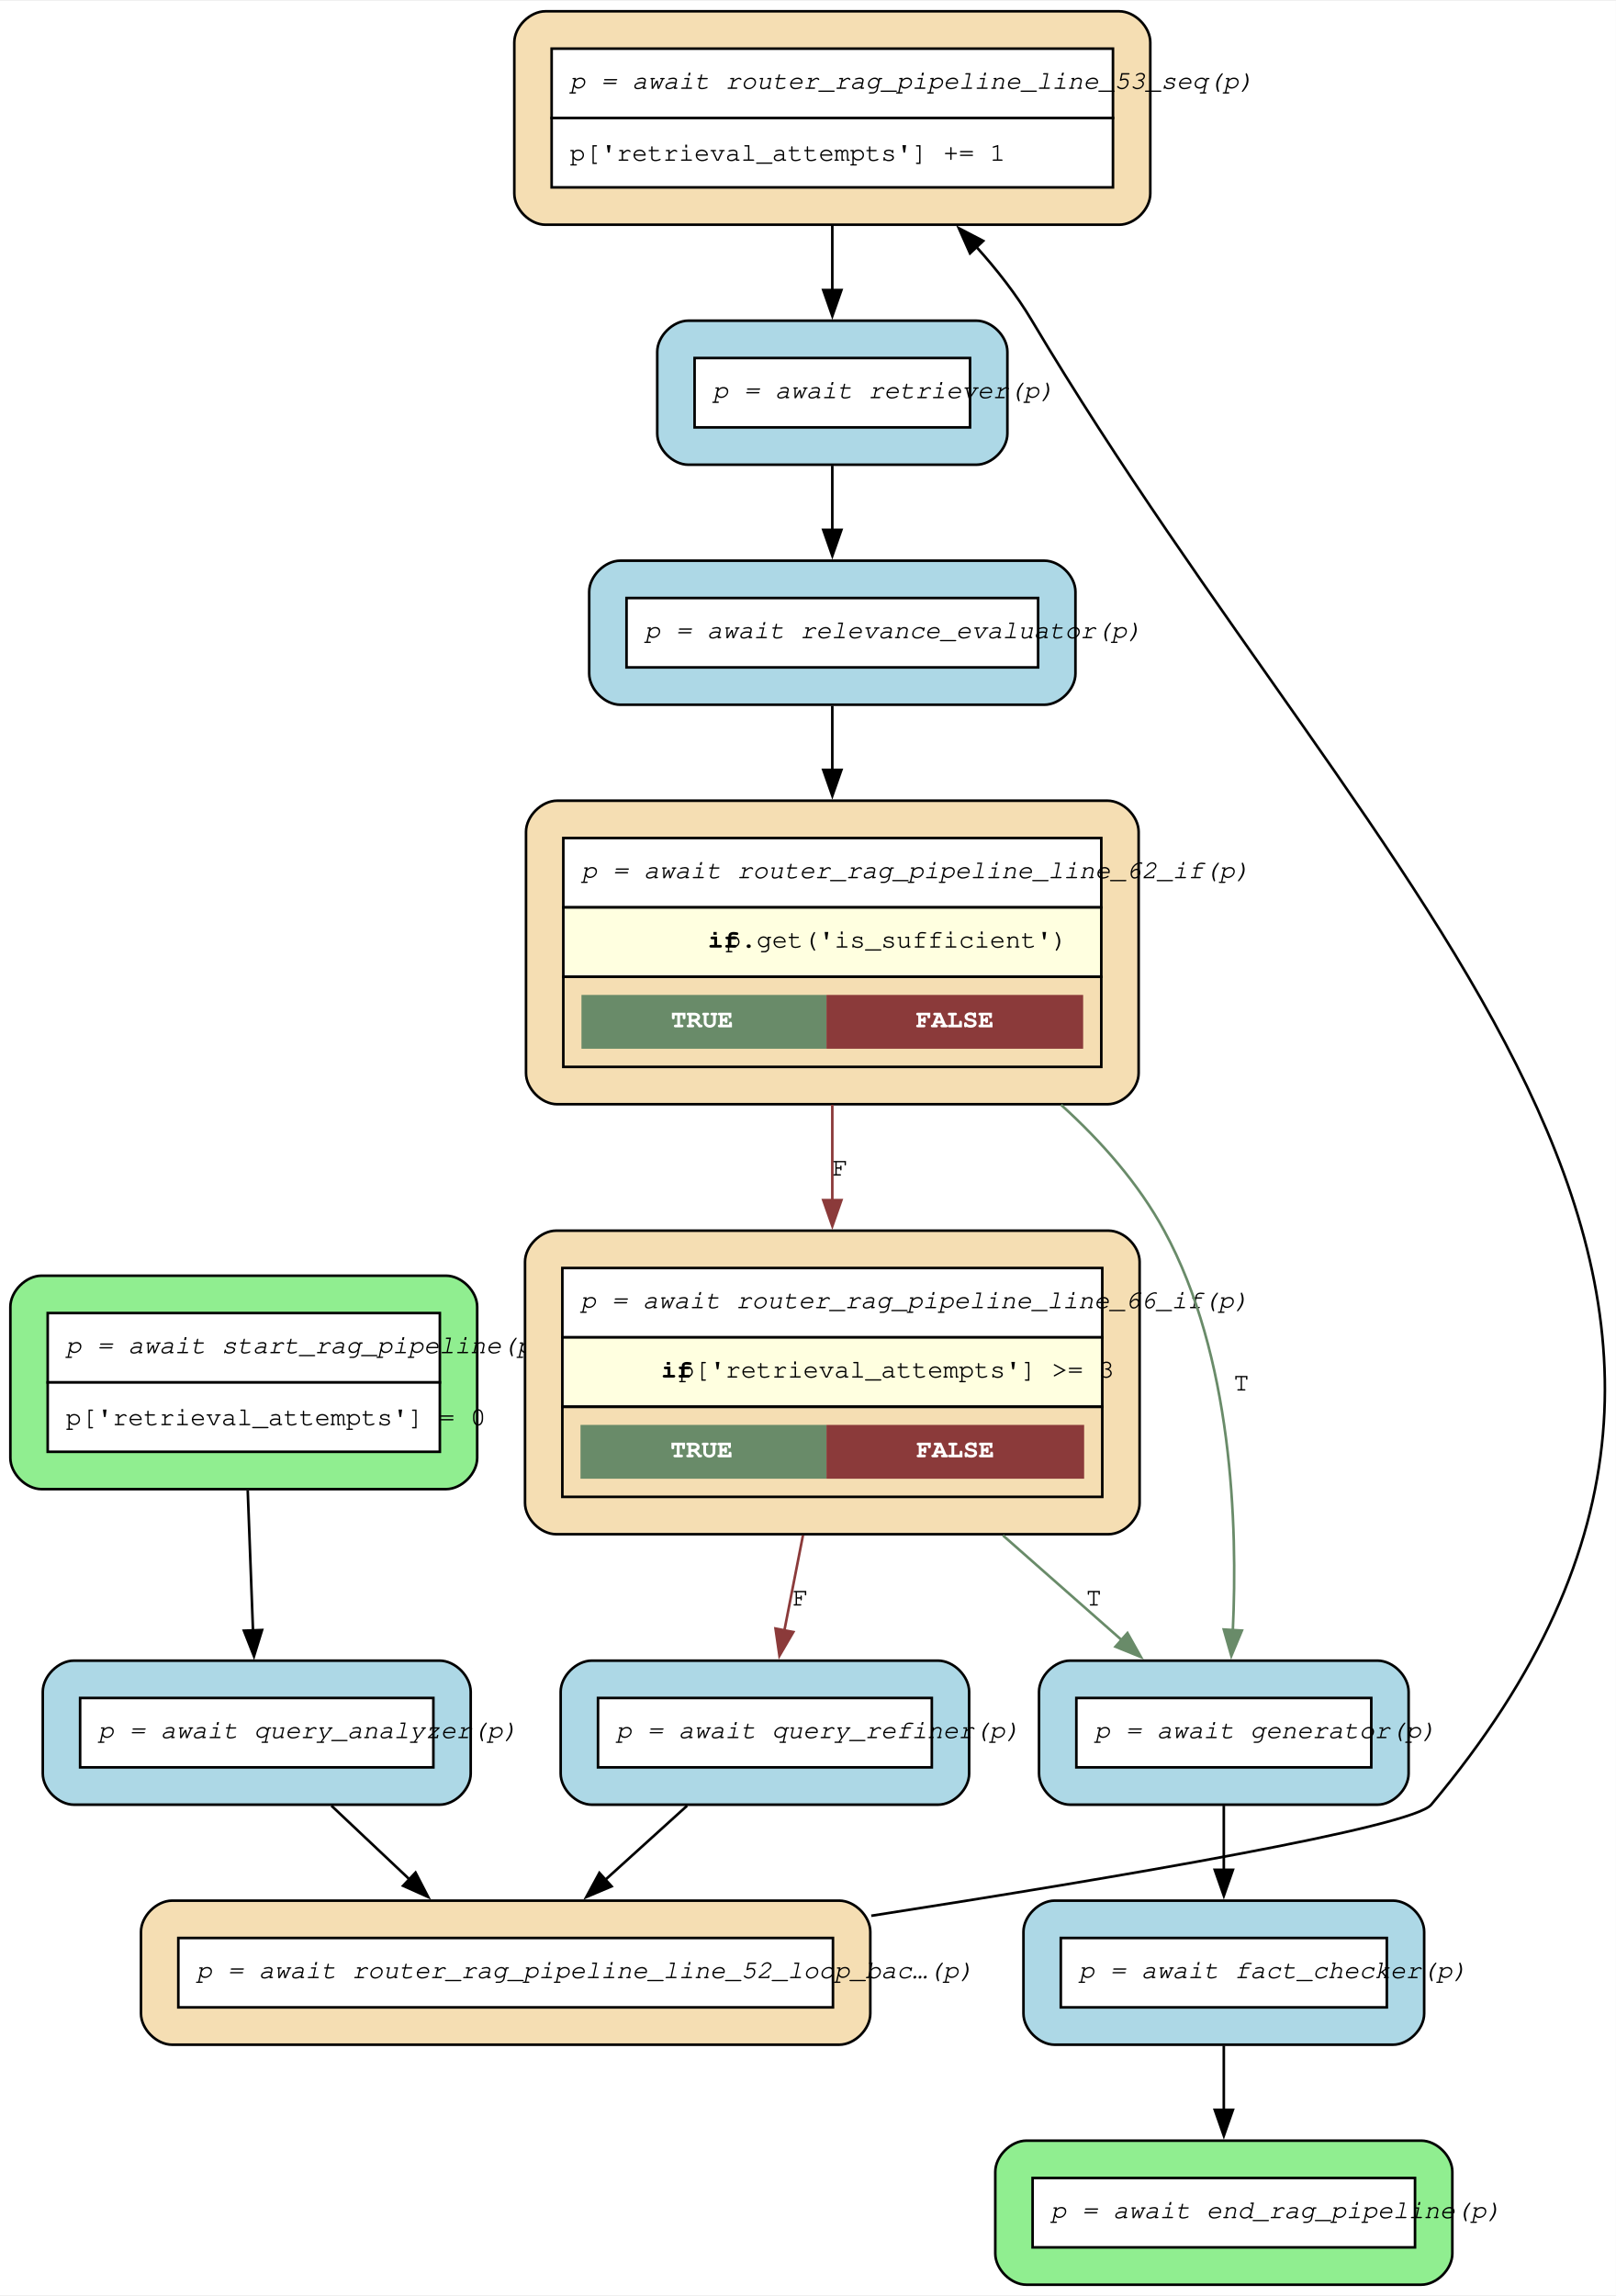
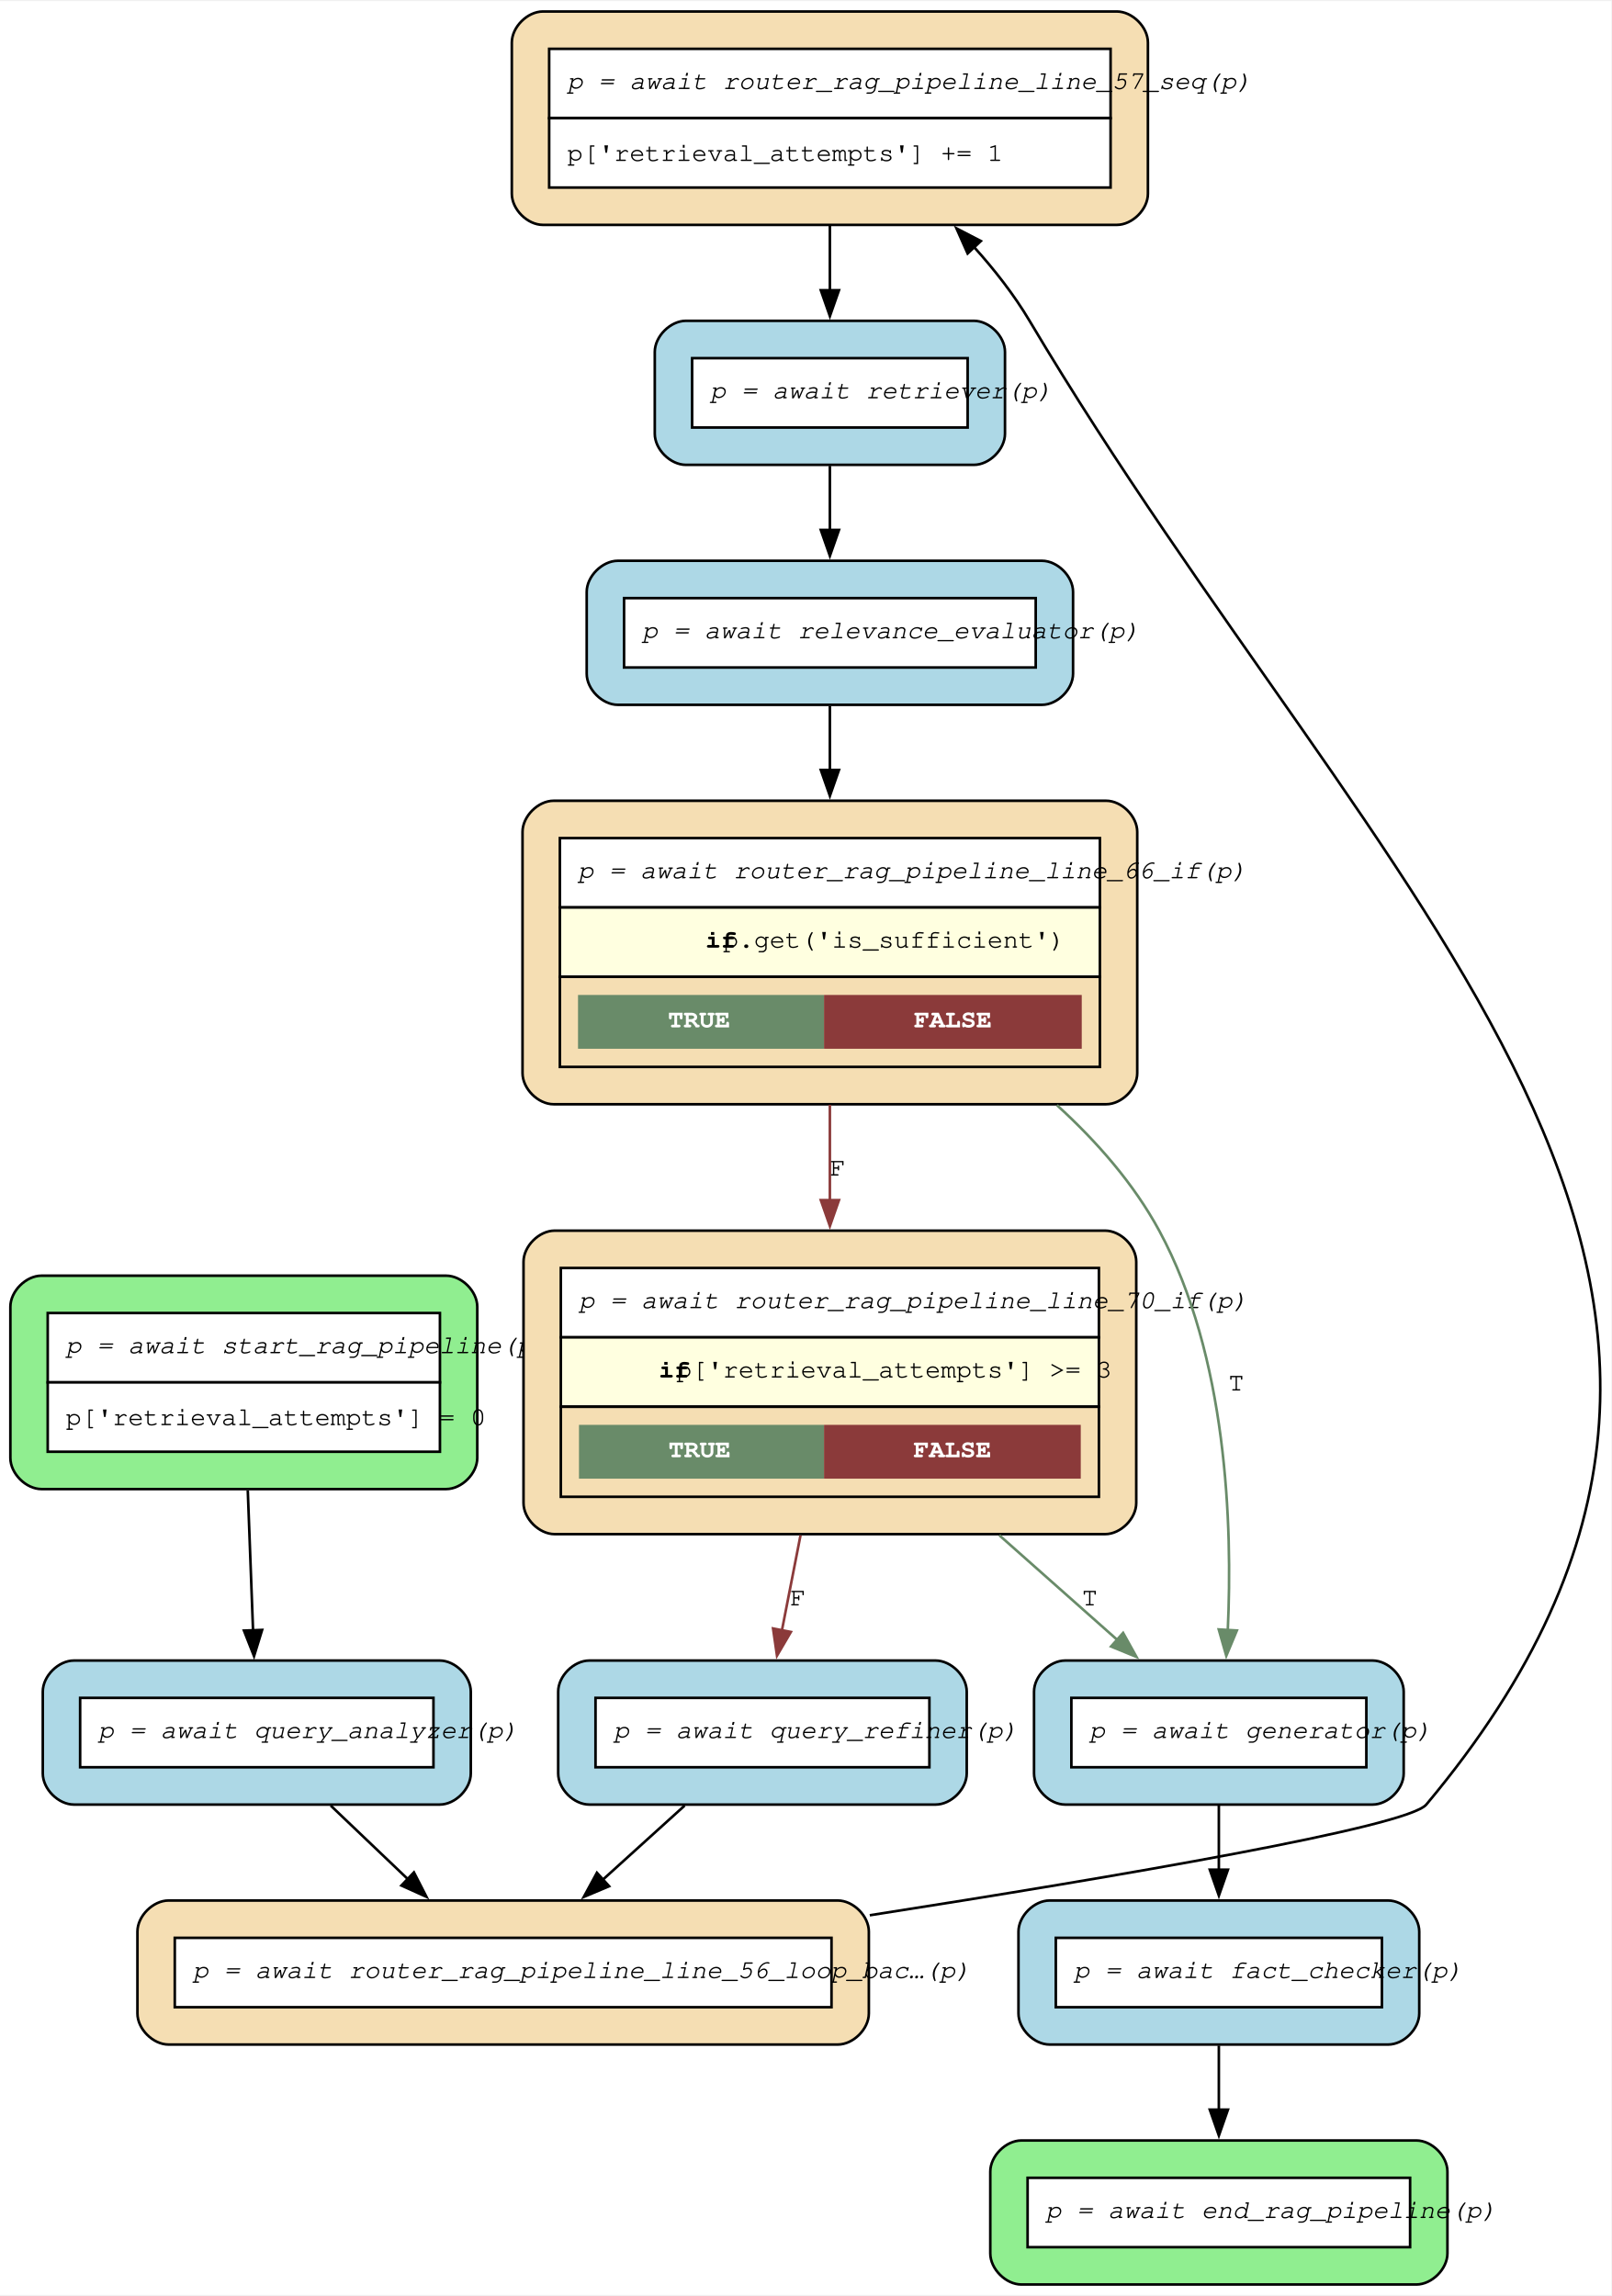
- <svg xmlns="http://www.w3.org/2000/svg" width="623pt" height="885pt" viewBox="0.00 0.00 623.25 884.65">
+ <svg xmlns="http://www.w3.org/2000/svg" width="621pt" height="885pt" viewBox="0.00 0.00 621.36 884.65">
  <g id="graph0" class="graph" transform="scale(1 1) rotate(0) translate(4 880.65)">
-     <polygon fill="white" stroke="none" points="-4,4 -4,-880.65 619.25,-880.65 619.25,4 -4,4" />
+     <polygon fill="white" stroke="none" points="-4,4 -4,-880.65 617.36,-880.65 617.36,4 -4,4" />
    <g id="node1" class="node">
      <path fill="lightgreen" stroke="black" d="M168.05,-389.08C168.05,-389.08 12,-389.08 12,-389.08 6,-389.08 0,-383.08 0,-377.08 0,-377.08 0,-318.78 0,-318.78 0,-312.78 6,-306.78 12,-306.78 12,-306.78 168.05,-306.78 168.05,-306.78 174.05,-306.78 180.05,-312.78 180.05,-318.78 180.05,-318.78 180.05,-377.08 180.05,-377.08 180.05,-383.08 174.05,-389.08 168.05,-389.08" />
      <polygon fill="white" stroke="none" points="14.4,-347.93 14.4,-374.68 165.65,-374.68 165.65,-347.93 14.4,-347.93" />
      <polygon fill="none" stroke="black" points="14.4,-347.93 14.4,-374.68 165.65,-374.68 165.65,-347.93 14.4,-347.93" />
      <text text-anchor="start" x="21.4" y="-359.18" font-family="Courier,monospace" font-style="italic" font-size="10.00">p = await start_rag_pipeline(p)</text>
      <polygon fill="white" stroke="none" points="14.4,-321.18 14.4,-347.93 165.65,-347.93 165.65,-321.18 14.4,-321.18" />
      <polygon fill="none" stroke="black" points="14.4,-321.18 14.4,-347.93 165.65,-347.93 165.65,-321.18 14.4,-321.18" />
      <text text-anchor="start" x="21.4" y="-331.43" font-family="Courier,monospace" font-size="10.00">p['retrieval_attempts'] = 0</text>
    </g>
    <g id="node9" class="node">
      <path fill="lightblue" stroke="black" d="M165.55,-240.65C165.55,-240.65 24.5,-240.65 24.5,-240.65 18.5,-240.65 12.5,-234.65 12.5,-228.65 12.5,-228.65 12.5,-197.1 12.5,-197.1 12.5,-191.1 18.5,-185.1 24.5,-185.1 24.5,-185.1 165.55,-185.1 165.55,-185.1 171.55,-185.1 177.55,-191.1 177.55,-197.1 177.55,-197.1 177.55,-228.65 177.55,-228.65 177.55,-234.65 171.55,-240.65 165.55,-240.65" />
      <polygon fill="white" stroke="none" points="26.9,-199.5 26.9,-226.25 163.15,-226.25 163.15,-199.5 26.9,-199.5" />
      <polygon fill="none" stroke="black" points="26.9,-199.5 26.9,-226.25 163.15,-226.25 163.15,-199.5 26.9,-199.5" />
      <text text-anchor="start" x="33.9" y="-210.75" font-family="Courier,monospace" font-style="italic" font-size="10.00">p = await query_analyzer(p)</text>
    </g>
    <g id="edge13" class="edge">
      <path fill="none" stroke="black" d="M91.55,-306.28C92.2,-289.02 92.95,-269.01 93.59,-252.02" />
      <polygon fill="black" stroke="black" points="97.08,-252.46 93.96,-242.34 90.08,-252.2 97.08,-252.46" />
    </g>
    <g id="node2" class="node">
-       <path fill="wheat" stroke="black" d="M423.55,-406.45C423.55,-406.45 210.5,-406.45 210.5,-406.45 204.5,-406.45 198.5,-400.45 198.5,-394.45 198.5,-394.45 198.5,-301.4 198.5,-301.4 198.5,-295.4 204.5,-289.4 210.5,-289.4 210.5,-289.4 423.55,-289.4 423.55,-289.4 429.55,-289.4 435.55,-295.4 435.55,-301.4 435.55,-301.4 435.55,-394.45 435.55,-394.45 435.55,-400.45 429.55,-406.45 423.55,-406.45" />
-       <polygon fill="white" stroke="none" points="212.9,-365.3 212.9,-392.05 421.15,-392.05 421.15,-365.3 212.9,-365.3" />
-       <polygon fill="none" stroke="black" points="212.9,-365.3 212.9,-392.05 421.15,-392.05 421.15,-365.3 212.9,-365.3" />
-       <text text-anchor="start" x="219.9" y="-376.55" font-family="Courier,monospace" font-style="italic" font-size="10.00">p = await router_rag_pipeline_line_66_if(p)</text>
-       <polygon fill="lightyellow" stroke="none" points="212.9,-338.55 212.9,-365.3 421.15,-365.3 421.15,-338.55 212.9,-338.55" />
-       <polygon fill="none" stroke="black" points="212.9,-338.55 212.9,-365.3 421.15,-365.3 421.15,-338.55 212.9,-338.55" />
-       <text text-anchor="start" x="251.02" y="-349.8" font-family="Courier,monospace" font-weight="bold" font-size="10.00">if</text>
-       <text text-anchor="start" x="257.77" y="-349.8" font-family="Courier,monospace" font-size="10.00"> p['retrieval_attempts'] &gt;= 3</text>
-       <polygon fill="none" stroke="black" points="212.9,-303.8 212.9,-338.55 421.15,-338.55 421.15,-303.8 212.9,-303.8" />
-       <polygon fill="#698b69" stroke="none" points="219.9,-310.8 219.9,-331.55 314.77,-331.55 314.77,-310.8 219.9,-310.8" />
-       <text text-anchor="start" x="254.59" y="-319.05" font-family="Courier,monospace" font-weight="bold" font-size="10.00" fill="white">TRUE</text>
-       <polygon fill="#8b3a3a" stroke="none" points="314.77,-310.8 314.77,-331.55 414.15,-331.55 414.15,-310.8 314.77,-310.8" />
-       <text text-anchor="start" x="349.46" y="-319.05" font-family="Courier,monospace" font-weight="bold" font-size="10.00" fill="white">FALSE</text>
+       <path fill="wheat" stroke="black" d="M422.17,-406.45C422.17,-406.45 209.88,-406.45 209.88,-406.45 203.88,-406.45 197.88,-400.45 197.88,-394.45 197.88,-394.45 197.88,-301.4 197.88,-301.4 197.88,-295.4 203.88,-289.4 209.88,-289.4 209.88,-289.4 422.17,-289.4 422.17,-289.4 428.17,-289.4 434.17,-295.4 434.17,-301.4 434.17,-301.4 434.17,-394.45 434.17,-394.45 434.17,-400.45 428.17,-406.45 422.17,-406.45" />
+       <polygon fill="white" stroke="none" points="212.27,-365.3 212.27,-392.05 419.77,-392.05 419.77,-365.3 212.27,-365.3" />
+       <polygon fill="none" stroke="black" points="212.27,-365.3 212.27,-392.05 419.77,-392.05 419.77,-365.3 212.27,-365.3" />
+       <text text-anchor="start" x="219.27" y="-376.55" font-family="Courier,monospace" font-style="italic" font-size="10.00">p = await router_rag_pipeline_line_70_if(p)</text>
+       <polygon fill="lightyellow" stroke="none" points="212.27,-338.55 212.27,-365.3 419.77,-365.3 419.77,-338.55 212.27,-338.55" />
+       <polygon fill="none" stroke="black" points="212.27,-338.55 212.27,-365.3 419.77,-365.3 419.77,-338.55 212.27,-338.55" />
+       <text text-anchor="start" x="250.02" y="-349.8" font-family="Courier,monospace" font-weight="bold" font-size="10.00">if</text>
+       <text text-anchor="start" x="256.77" y="-349.8" font-family="Courier,monospace" font-size="10.00"> p['retrieval_attempts'] &gt;= 3</text>
+       <polygon fill="none" stroke="black" points="212.27,-303.8 212.27,-338.55 419.77,-338.55 419.77,-303.8 212.27,-303.8" />
+       <polygon fill="#698b69" stroke="none" points="219.27,-310.8 219.27,-331.55 313.77,-331.55 313.77,-310.8 219.27,-310.8" />
+       <text text-anchor="start" x="253.77" y="-319.05" font-family="Courier,monospace" font-weight="bold" font-size="10.00" fill="white">TRUE</text>
+       <polygon fill="#8b3a3a" stroke="none" points="313.77,-310.8 313.77,-331.55 412.77,-331.55 412.77,-310.8 313.77,-310.8" />
+       <text text-anchor="start" x="348.27" y="-319.05" font-family="Courier,monospace" font-weight="bold" font-size="10.00" fill="white">FALSE</text>
    </g>
    <g id="node8" class="node">
-       <path fill="lightblue" stroke="black" d="M527.3,-240.65C527.3,-240.65 408.75,-240.65 408.75,-240.65 402.75,-240.65 396.75,-234.65 396.75,-228.65 396.75,-228.65 396.75,-197.1 396.75,-197.1 396.75,-191.1 402.75,-185.1 408.75,-185.1 408.75,-185.1 527.3,-185.1 527.3,-185.1 533.3,-185.1 539.3,-191.1 539.3,-197.1 539.3,-197.1 539.3,-228.65 539.3,-228.65 539.3,-234.65 533.3,-240.65 527.3,-240.65" />
-       <polygon fill="white" stroke="none" points="411.15,-199.5 411.15,-226.25 524.9,-226.25 524.9,-199.5 411.15,-199.5" />
-       <polygon fill="none" stroke="black" points="411.15,-199.5 411.15,-226.25 524.9,-226.25 524.9,-199.5 411.15,-199.5" />
-       <text text-anchor="start" x="418.15" y="-210.75" font-family="Courier,monospace" font-style="italic" font-size="10.00">p = await generator(p)</text>
+       <path fill="lightblue" stroke="black" d="M525.3,-240.65C525.3,-240.65 406.75,-240.65 406.75,-240.65 400.75,-240.65 394.75,-234.65 394.75,-228.65 394.75,-228.65 394.75,-197.1 394.75,-197.1 394.75,-191.1 400.75,-185.1 406.75,-185.1 406.75,-185.1 525.3,-185.1 525.3,-185.1 531.3,-185.1 537.3,-191.1 537.3,-197.1 537.3,-197.1 537.3,-228.65 537.3,-228.65 537.3,-234.65 531.3,-240.65 525.3,-240.65" />
+       <polygon fill="white" stroke="none" points="409.15,-199.5 409.15,-226.25 522.9,-226.25 522.9,-199.5 409.15,-199.5" />
+       <polygon fill="none" stroke="black" points="409.15,-199.5 409.15,-226.25 522.9,-226.25 522.9,-199.5 409.15,-199.5" />
+       <text text-anchor="start" x="416.15" y="-210.75" font-family="Courier,monospace" font-style="italic" font-size="10.00">p = await generator(p)</text>
    </g>
    <g id="edge11" class="edge">
-       <path fill="none" stroke="#698b69" d="M382.82,-288.95C398.48,-275.15 414.71,-260.85 428.75,-248.48" />
-       <polygon fill="#698b69" stroke="#698b69" points="430.86,-251.29 436.05,-242.05 426.23,-246.03 430.86,-251.29" />
-       <text text-anchor="middle" x="417.87" y="-261.9" font-family="Courier,monospace" font-size="10.00">T</text>
+       <path fill="none" stroke="#698b69" d="M381.38,-288.95C396.94,-275.15 413.06,-260.85 427.01,-248.48" />
+       <polygon fill="#698b69" stroke="#698b69" points="429.1,-251.31 434.26,-242.05 424.45,-246.07 429.1,-251.31" />
+       <text text-anchor="middle" x="416.23" y="-261.9" font-family="Courier,monospace" font-size="10.00">T</text>
    </g>
    <g id="node10" class="node">
-       <path fill="lightblue" stroke="black" d="M357.8,-240.65C357.8,-240.65 224.25,-240.65 224.25,-240.65 218.25,-240.65 212.25,-234.65 212.25,-228.65 212.25,-228.65 212.25,-197.1 212.25,-197.1 212.25,-191.1 218.25,-185.1 224.25,-185.1 224.25,-185.1 357.8,-185.1 357.8,-185.1 363.8,-185.1 369.8,-191.1 369.8,-197.1 369.8,-197.1 369.8,-228.65 369.8,-228.65 369.8,-234.65 363.8,-240.65 357.8,-240.65" />
-       <polygon fill="white" stroke="none" points="226.65,-199.5 226.65,-226.25 355.4,-226.25 355.4,-199.5 226.65,-199.5" />
-       <polygon fill="none" stroke="black" points="226.65,-199.5 226.65,-226.25 355.4,-226.25 355.4,-199.5 226.65,-199.5" />
-       <text text-anchor="start" x="233.65" y="-210.75" font-family="Courier,monospace" font-style="italic" font-size="10.00">p = await query_refiner(p)</text>
+       <path fill="lightblue" stroke="black" d="M356.8,-240.65C356.8,-240.65 223.25,-240.65 223.25,-240.65 217.25,-240.65 211.25,-234.65 211.25,-228.65 211.25,-228.65 211.25,-197.1 211.25,-197.1 211.25,-191.1 217.25,-185.1 223.25,-185.1 223.25,-185.1 356.8,-185.1 356.8,-185.1 362.8,-185.1 368.8,-191.1 368.8,-197.1 368.8,-197.1 368.8,-228.65 368.8,-228.65 368.8,-234.65 362.8,-240.65 356.8,-240.65" />
+       <polygon fill="white" stroke="none" points="225.65,-199.5 225.65,-226.25 354.4,-226.25 354.4,-199.5 225.65,-199.5" />
+       <polygon fill="none" stroke="black" points="225.65,-199.5 225.65,-226.25 354.4,-226.25 354.4,-199.5 225.65,-199.5" />
+       <text text-anchor="start" x="232.65" y="-210.75" font-family="Courier,monospace" font-style="italic" font-size="10.00">p = await query_refiner(p)</text>
    </g>
    <g id="edge12" class="edge">
-       <path fill="none" stroke="#8b3a3a" d="M305.7,-288.95C303.25,-276.45 300.73,-263.54 298.48,-252.03" />
-       <polygon fill="#8b3a3a" stroke="#8b3a3a" points="301.98,-251.68 296.63,-242.53 295.11,-253.02 301.98,-251.68" />
-       <text text-anchor="middle" x="304.7" y="-261.9" font-family="Courier,monospace" font-size="10.00">F</text>
+       <path fill="none" stroke="#8b3a3a" d="M304.7,-288.95C302.25,-276.45 299.73,-263.54 297.48,-252.03" />
+       <polygon fill="#8b3a3a" stroke="#8b3a3a" points="300.98,-251.68 295.63,-242.53 294.11,-253.02 300.98,-251.68" />
+       <text text-anchor="middle" x="303.7" y="-261.9" font-family="Courier,monospace" font-size="10.00">F</text>
    </g>
    <g id="node3" class="node">
-       <path fill="wheat" stroke="black" d="M423.17,-572.25C423.17,-572.25 210.88,-572.25 210.88,-572.25 204.88,-572.25 198.88,-566.25 198.88,-560.25 198.88,-560.25 198.88,-467.2 198.88,-467.2 198.88,-461.2 204.88,-455.2 210.88,-455.2 210.88,-455.2 423.17,-455.2 423.17,-455.2 429.17,-455.2 435.17,-461.2 435.17,-467.2 435.17,-467.2 435.17,-560.25 435.17,-560.25 435.17,-566.25 429.17,-572.25 423.17,-572.25" />
-       <polygon fill="white" stroke="none" points="213.27,-531.1 213.27,-557.85 420.77,-557.85 420.77,-531.1 213.27,-531.1" />
-       <polygon fill="none" stroke="black" points="213.27,-531.1 213.27,-557.85 420.77,-557.85 420.77,-531.1 213.27,-531.1" />
-       <text text-anchor="start" x="220.27" y="-542.35" font-family="Courier,monospace" font-style="italic" font-size="10.00">p = await router_rag_pipeline_line_62_if(p)</text>
-       <polygon fill="lightyellow" stroke="none" points="213.27,-504.35 213.27,-531.1 420.77,-531.1 420.77,-504.35 213.27,-504.35" />
-       <polygon fill="none" stroke="black" points="213.27,-504.35 213.27,-531.1 420.77,-531.1 420.77,-504.35 213.27,-504.35" />
-       <text text-anchor="start" x="269.02" y="-515.6" font-family="Courier,monospace" font-weight="bold" font-size="10.00">if</text>
-       <text text-anchor="start" x="275.77" y="-515.6" font-family="Courier,monospace" font-size="10.00"> p.get('is_sufficient')</text>
-       <polygon fill="none" stroke="black" points="213.27,-469.6 213.27,-504.35 420.77,-504.35 420.77,-469.6 213.27,-469.6" />
-       <polygon fill="#698b69" stroke="none" points="220.27,-476.6 220.27,-497.35 314.77,-497.35 314.77,-476.6 220.27,-476.6" />
-       <text text-anchor="start" x="254.77" y="-484.85" font-family="Courier,monospace" font-weight="bold" font-size="10.00" fill="white">TRUE</text>
-       <polygon fill="#8b3a3a" stroke="none" points="314.77,-476.6 314.77,-497.35 413.77,-497.35 413.77,-476.6 314.77,-476.6" />
-       <text text-anchor="start" x="349.27" y="-484.85" font-family="Courier,monospace" font-weight="bold" font-size="10.00" fill="white">FALSE</text>
+       <path fill="wheat" stroke="black" d="M422.55,-572.25C422.55,-572.25 209.5,-572.25 209.5,-572.25 203.5,-572.25 197.5,-566.25 197.5,-560.25 197.5,-560.25 197.5,-467.2 197.5,-467.2 197.5,-461.2 203.5,-455.2 209.5,-455.2 209.5,-455.2 422.55,-455.2 422.55,-455.2 428.55,-455.2 434.55,-461.2 434.55,-467.2 434.55,-467.2 434.55,-560.25 434.55,-560.25 434.55,-566.25 428.55,-572.25 422.55,-572.25" />
+       <polygon fill="white" stroke="none" points="211.9,-531.1 211.9,-557.85 420.15,-557.85 420.15,-531.1 211.9,-531.1" />
+       <polygon fill="none" stroke="black" points="211.9,-531.1 211.9,-557.85 420.15,-557.85 420.15,-531.1 211.9,-531.1" />
+       <text text-anchor="start" x="218.9" y="-542.35" font-family="Courier,monospace" font-style="italic" font-size="10.00">p = await router_rag_pipeline_line_66_if(p)</text>
+       <polygon fill="lightyellow" stroke="none" points="211.9,-504.35 211.9,-531.1 420.15,-531.1 420.15,-504.35 211.9,-504.35" />
+       <polygon fill="none" stroke="black" points="211.9,-504.35 211.9,-531.1 420.15,-531.1 420.15,-504.35 211.9,-504.35" />
+       <text text-anchor="start" x="268.02" y="-515.6" font-family="Courier,monospace" font-weight="bold" font-size="10.00">if</text>
+       <text text-anchor="start" x="274.77" y="-515.6" font-family="Courier,monospace" font-size="10.00"> p.get('is_sufficient')</text>
+       <polygon fill="none" stroke="black" points="211.9,-469.6 211.9,-504.35 420.15,-504.35 420.15,-469.6 211.9,-469.6" />
+       <polygon fill="#698b69" stroke="none" points="218.9,-476.6 218.9,-497.35 313.77,-497.35 313.77,-476.6 218.9,-476.6" />
+       <text text-anchor="start" x="253.59" y="-484.85" font-family="Courier,monospace" font-weight="bold" font-size="10.00" fill="white">TRUE</text>
+       <polygon fill="#8b3a3a" stroke="none" points="313.77,-476.6 313.77,-497.35 413.15,-497.35 413.15,-476.6 313.77,-476.6" />
+       <text text-anchor="start" x="348.46" y="-484.85" font-family="Courier,monospace" font-weight="bold" font-size="10.00" fill="white">FALSE</text>
    </g>
    <g id="edge10" class="edge">
-       <path fill="none" stroke="#8b3a3a" d="M317.02,-454.98C317.02,-442.99 317.02,-430.24 317.02,-417.9" />
-       <polygon fill="#8b3a3a" stroke="#8b3a3a" points="320.53,-418.22 317.03,-408.22 313.53,-418.22 320.53,-418.22" />
-       <text text-anchor="middle" x="320.02" y="-427.7" font-family="Courier,monospace" font-size="10.00">F</text>
+       <path fill="none" stroke="#8b3a3a" d="M316.02,-454.98C316.02,-442.99 316.02,-430.24 316.02,-417.9" />
+       <polygon fill="#8b3a3a" stroke="#8b3a3a" points="319.53,-418.22 316.03,-408.22 312.53,-418.22 319.53,-418.22" />
+       <text text-anchor="middle" x="319.02" y="-427.7" font-family="Courier,monospace" font-size="10.00">F</text>
    </g>
    <g id="edge9" class="edge">
-       <path fill="none" stroke="#698b69" d="M405.27,-454.96C420.81,-440.89 435.15,-424.59 445.02,-406.45 471.32,-358.13 473.42,-293.06 471.5,-252.29" />
-       <polygon fill="#698b69" stroke="#698b69" points="475,-252.25 470.92,-242.48 468.01,-252.66 475,-252.25" />
-       <text text-anchor="middle" x="474.78" y="-344.8" font-family="Courier,monospace" font-size="10.00">T</text>
+       <path fill="none" stroke="#698b69" d="M403.58,-454.85C419.01,-440.79 433.23,-424.52 443.02,-406.45 469.23,-358.08 471.35,-293.02 469.46,-252.27" />
+       <polygon fill="#698b69" stroke="#698b69" points="472.97,-252.24 468.89,-242.46 465.98,-252.65 472.97,-252.24" />
+       <text text-anchor="middle" x="472.73" y="-344.8" font-family="Courier,monospace" font-size="10.00">T</text>
    </g>
    <g id="node4" class="node">
-       <path fill="wheat" stroke="black" d="M427.67,-876.65C427.67,-876.65 206.37,-876.65 206.37,-876.65 200.37,-876.65 194.37,-870.65 194.37,-864.65 194.37,-864.65 194.37,-806.35 194.37,-806.35 194.37,-800.35 200.37,-794.35 206.37,-794.35 206.37,-794.35 427.67,-794.35 427.67,-794.35 433.67,-794.35 439.67,-800.35 439.67,-806.35 439.67,-806.35 439.67,-864.65 439.67,-864.65 439.67,-870.65 433.67,-876.65 427.67,-876.65" />
-       <polygon fill="white" stroke="none" points="208.77,-835.5 208.77,-862.25 425.27,-862.25 425.27,-835.5 208.77,-835.5" />
-       <polygon fill="none" stroke="black" points="208.77,-835.5 208.77,-862.25 425.27,-862.25 425.27,-835.5 208.77,-835.5" />
-       <text text-anchor="start" x="215.77" y="-846.75" font-family="Courier,monospace" font-style="italic" font-size="10.00">p = await router_rag_pipeline_line_53_seq(p)</text>
-       <polygon fill="white" stroke="none" points="208.77,-808.75 208.77,-835.5 425.27,-835.5 425.27,-808.75 208.77,-808.75" />
-       <polygon fill="none" stroke="black" points="208.77,-808.75 208.77,-835.5 425.27,-835.5 425.27,-808.75 208.77,-808.75" />
-       <text text-anchor="start" x="215.77" y="-819" font-family="Courier,monospace" font-size="10.00">p['retrieval_attempts'] += 1</text>
+       <path fill="wheat" stroke="black" d="M426.67,-876.65C426.67,-876.65 205.37,-876.65 205.37,-876.65 199.37,-876.65 193.37,-870.65 193.37,-864.65 193.37,-864.65 193.37,-806.35 193.37,-806.35 193.37,-800.35 199.37,-794.35 205.37,-794.35 205.37,-794.35 426.67,-794.35 426.67,-794.35 432.67,-794.35 438.67,-800.35 438.67,-806.35 438.67,-806.35 438.67,-864.65 438.67,-864.65 438.67,-870.65 432.67,-876.65 426.67,-876.65" />
+       <polygon fill="white" stroke="none" points="207.77,-835.5 207.77,-862.25 424.27,-862.25 424.27,-835.5 207.77,-835.5" />
+       <polygon fill="none" stroke="black" points="207.77,-835.5 207.77,-862.25 424.27,-862.25 424.27,-835.5 207.77,-835.5" />
+       <text text-anchor="start" x="214.77" y="-846.75" font-family="Courier,monospace" font-style="italic" font-size="10.00">p = await router_rag_pipeline_line_57_seq(p)</text>
+       <polygon fill="white" stroke="none" points="207.77,-808.75 207.77,-835.5 424.27,-835.5 424.27,-808.75 207.77,-808.75" />
+       <polygon fill="none" stroke="black" points="207.77,-808.75 207.77,-835.5 424.27,-835.5 424.27,-808.75 207.77,-808.75" />
+       <text text-anchor="start" x="214.77" y="-819" font-family="Courier,monospace" font-size="10.00">p['retrieval_attempts'] += 1</text>
    </g>
    <g id="node12" class="node">
-       <path fill="lightblue" stroke="black" d="M372.55,-757.35C372.55,-757.35 261.5,-757.35 261.5,-757.35 255.5,-757.35 249.5,-751.35 249.5,-745.35 249.5,-745.35 249.5,-713.8 249.5,-713.8 249.5,-707.8 255.5,-701.8 261.5,-701.8 261.5,-701.8 372.55,-701.8 372.55,-701.8 378.55,-701.8 384.55,-707.8 384.55,-713.8 384.55,-713.8 384.55,-745.35 384.55,-745.35 384.55,-751.35 378.55,-757.35 372.55,-757.35" />
-       <polygon fill="white" stroke="none" points="263.9,-716.2 263.9,-742.95 370.15,-742.95 370.15,-716.2 263.9,-716.2" />
-       <polygon fill="none" stroke="black" points="263.9,-716.2 263.9,-742.95 370.15,-742.95 370.15,-716.2 263.9,-716.2" />
-       <text text-anchor="start" x="270.9" y="-727.45" font-family="Courier,monospace" font-style="italic" font-size="10.00">p = await retriever(p)</text>
+       <path fill="lightblue" stroke="black" d="M371.55,-757.35C371.55,-757.35 260.5,-757.35 260.5,-757.35 254.5,-757.35 248.5,-751.35 248.5,-745.35 248.5,-745.35 248.5,-713.8 248.5,-713.8 248.5,-707.8 254.5,-701.8 260.5,-701.8 260.5,-701.8 371.55,-701.8 371.55,-701.8 377.55,-701.8 383.55,-707.8 383.55,-713.8 383.55,-713.8 383.55,-745.35 383.55,-745.35 383.55,-751.35 377.55,-757.35 371.55,-757.35" />
+       <polygon fill="white" stroke="none" points="262.9,-716.2 262.9,-742.95 369.15,-742.95 369.15,-716.2 262.9,-716.2" />
+       <polygon fill="none" stroke="black" points="262.9,-716.2 262.9,-742.95 369.15,-742.95 369.15,-716.2 262.9,-716.2" />
+       <text text-anchor="start" x="269.9" y="-727.45" font-family="Courier,monospace" font-style="italic" font-size="10.00">p = await retriever(p)</text>
    </g>
    <g id="edge8" class="edge">
-       <path fill="none" stroke="black" d="M317.02,-794.02C317.02,-785.83 317.02,-777.23 317.02,-769.11" />
-       <polygon fill="black" stroke="black" points="320.53,-769.15 317.03,-759.15 313.53,-769.15 320.53,-769.15" />
+       <path fill="none" stroke="black" d="M316.02,-794.02C316.02,-785.83 316.02,-777.23 316.02,-769.11" />
+       <polygon fill="black" stroke="black" points="319.53,-769.15 316.03,-759.15 312.53,-769.15 319.53,-769.15" />
    </g>
    <g id="node5" class="node">
-       <path fill="wheat" stroke="black" d="M319.68,-148.1C319.68,-148.1 62.38,-148.1 62.38,-148.1 56.38,-148.1 50.38,-142.1 50.38,-136.1 50.38,-136.1 50.38,-104.55 50.38,-104.55 50.38,-98.55 56.38,-92.55 62.38,-92.55 62.38,-92.55 319.68,-92.55 319.68,-92.55 325.68,-92.55 331.68,-98.55 331.68,-104.55 331.68,-104.55 331.68,-136.1 331.68,-136.1 331.68,-142.1 325.68,-148.1 319.68,-148.1" />
-       <polygon fill="white" stroke="none" points="64.78,-106.95 64.78,-133.7 317.27,-133.7 317.27,-106.95 64.78,-106.95" />
-       <polygon fill="none" stroke="black" points="64.78,-106.95 64.78,-133.7 317.27,-133.7 317.27,-106.95 64.78,-106.95" />
-       <text text-anchor="start" x="71.78" y="-118.2" font-family="Courier,monospace" font-style="italic" font-size="10.00">p = await router_rag_pipeline_line_52_loop_bac…(p)</text>
+       <path fill="wheat" stroke="black" d="M319.05,-148.1C319.05,-148.1 61,-148.1 61,-148.1 55,-148.1 49,-142.1 49,-136.1 49,-136.1 49,-104.55 49,-104.55 49,-98.55 55,-92.55 61,-92.55 61,-92.55 319.05,-92.55 319.05,-92.55 325.05,-92.55 331.05,-98.55 331.05,-104.55 331.05,-104.55 331.05,-136.1 331.05,-136.1 331.05,-142.1 325.05,-148.1 319.05,-148.1" />
+       <polygon fill="white" stroke="none" points="63.4,-106.95 63.4,-133.7 316.65,-133.7 316.65,-106.95 63.4,-106.95" />
+       <polygon fill="none" stroke="black" points="63.4,-106.95 63.4,-133.7 316.65,-133.7 316.65,-106.95 63.4,-106.95" />
+       <text text-anchor="start" x="70.4" y="-118.2" font-family="Courier,monospace" font-style="italic" font-size="10.00">p = await router_rag_pipeline_line_56_loop_bac…(p)</text>
    </g>
    <g id="edge7" class="edge">
-       <path fill="none" stroke="black" d="M332.05,-142.27C428.7,-157.32 540.75,-176.41 548.02,-185.1 717.1,-387.05 528.77,-531.05 394.02,-757.35 388.08,-767.33 380.56,-776.96 372.56,-785.83" />
-       <polygon fill="black" stroke="black" points="370.13,-783.32 365.82,-793 375.22,-788.11 370.13,-783.32" />
+       <path fill="none" stroke="black" d="M331.41,-142.41C427.62,-157.44 538.79,-176.45 546.02,-185.1 714.97,-387 527.51,-531.02 393.02,-757.35 387.09,-767.34 379.58,-776.97 371.58,-785.84" />
+       <polygon fill="black" stroke="black" points="369.14,-783.32 364.84,-793 374.24,-788.12 369.14,-783.32" />
    </g>
    <g id="node6" class="node">
-       <path fill="lightgreen" stroke="black" d="M544.17,-55.55C544.17,-55.55 391.88,-55.55 391.88,-55.55 385.88,-55.55 379.88,-49.55 379.88,-43.55 379.88,-43.55 379.88,-12 379.88,-12 379.88,-6 385.88,0 391.88,0 391.88,0 544.17,0 544.17,0 550.17,0 556.17,-6 556.17,-12 556.17,-12 556.17,-43.55 556.17,-43.55 556.17,-49.55 550.17,-55.55 544.17,-55.55" />
-       <polygon fill="white" stroke="none" points="394.27,-14.4 394.27,-41.15 541.77,-41.15 541.77,-14.4 394.27,-14.4" />
-       <polygon fill="none" stroke="black" points="394.27,-14.4 394.27,-41.15 541.77,-41.15 541.77,-14.4 394.27,-14.4" />
-       <text text-anchor="start" x="401.27" y="-25.65" font-family="Courier,monospace" font-style="italic" font-size="10.00">p = await end_rag_pipeline(p)</text>
+       <path fill="lightgreen" stroke="black" d="M542.17,-55.55C542.17,-55.55 389.88,-55.55 389.88,-55.55 383.88,-55.55 377.88,-49.55 377.88,-43.55 377.88,-43.55 377.88,-12 377.88,-12 377.88,-6 383.88,0 389.88,0 389.88,0 542.17,0 542.17,0 548.17,0 554.17,-6 554.17,-12 554.17,-12 554.17,-43.55 554.17,-43.55 554.17,-49.55 548.17,-55.55 542.17,-55.55" />
+       <polygon fill="white" stroke="none" points="392.27,-14.4 392.27,-41.15 539.77,-41.15 539.77,-14.4 392.27,-14.4" />
+       <polygon fill="none" stroke="black" points="392.27,-14.4 392.27,-41.15 539.77,-41.15 539.77,-14.4 392.27,-14.4" />
+       <text text-anchor="start" x="399.27" y="-25.65" font-family="Courier,monospace" font-style="italic" font-size="10.00">p = await end_rag_pipeline(p)</text>
    </g>
    <g id="node7" class="node">
-       <path fill="lightblue" stroke="black" d="M533.3,-148.1C533.3,-148.1 402.75,-148.1 402.75,-148.1 396.75,-148.1 390.75,-142.1 390.75,-136.1 390.75,-136.1 390.75,-104.55 390.75,-104.55 390.75,-98.55 396.75,-92.55 402.75,-92.55 402.75,-92.55 533.3,-92.55 533.3,-92.55 539.3,-92.55 545.3,-98.55 545.3,-104.55 545.3,-104.55 545.3,-136.1 545.3,-136.1 545.3,-142.1 539.3,-148.1 533.3,-148.1" />
-       <polygon fill="white" stroke="none" points="405.15,-106.95 405.15,-133.7 530.9,-133.7 530.9,-106.95 405.15,-106.95" />
-       <polygon fill="none" stroke="black" points="405.15,-106.95 405.15,-133.7 530.9,-133.7 530.9,-106.95 405.15,-106.95" />
-       <text text-anchor="start" x="412.15" y="-118.2" font-family="Courier,monospace" font-style="italic" font-size="10.00">p = await fact_checker(p)</text>
+       <path fill="lightblue" stroke="black" d="M531.3,-148.1C531.3,-148.1 400.75,-148.1 400.75,-148.1 394.75,-148.1 388.75,-142.1 388.75,-136.1 388.75,-136.1 388.75,-104.55 388.75,-104.55 388.75,-98.55 394.75,-92.55 400.75,-92.55 400.75,-92.55 531.3,-92.55 531.3,-92.55 537.3,-92.55 543.3,-98.55 543.3,-104.55 543.3,-104.55 543.3,-136.1 543.3,-136.1 543.3,-142.1 537.3,-148.1 531.3,-148.1" />
+       <polygon fill="white" stroke="none" points="403.15,-106.95 403.15,-133.7 528.9,-133.7 528.9,-106.95 403.15,-106.95" />
+       <polygon fill="none" stroke="black" points="403.15,-106.95 403.15,-133.7 528.9,-133.7 528.9,-106.95 403.15,-106.95" />
+       <text text-anchor="start" x="410.15" y="-118.2" font-family="Courier,monospace" font-style="italic" font-size="10.00">p = await fact_checker(p)</text>
    </g>
    <g id="edge1" class="edge">
-       <path fill="none" stroke="black" d="M468.02,-92.16C468.02,-84.37 468.02,-75.72 468.02,-67.38" />
-       <polygon fill="black" stroke="black" points="471.53,-67.44 468.03,-57.44 464.53,-67.44 471.53,-67.44" />
+       <path fill="none" stroke="black" d="M466.02,-92.16C466.02,-84.37 466.02,-75.72 466.02,-67.38" />
+       <polygon fill="black" stroke="black" points="469.53,-67.44 466.03,-57.44 462.53,-67.44 469.53,-67.44" />
    </g>
    <g id="edge2" class="edge">
-       <path fill="none" stroke="black" d="M468.02,-184.71C468.02,-176.92 468.02,-168.27 468.02,-159.93" />
-       <polygon fill="black" stroke="black" points="471.53,-159.99 468.03,-149.99 464.53,-159.99 471.53,-159.99" />
+       <path fill="none" stroke="black" d="M466.02,-184.71C466.02,-176.92 466.02,-168.27 466.02,-159.93" />
+       <polygon fill="black" stroke="black" points="469.53,-159.99 466.03,-149.99 462.53,-159.99 469.53,-159.99" />
    </g>
    <g id="edge3" class="edge">
-       <path fill="none" stroke="black" d="M123.83,-184.71C133.32,-175.75 144.01,-165.67 154.03,-156.22" />
-       <polygon fill="black" stroke="black" points="156.27,-158.92 161.14,-149.51 151.47,-153.83 156.27,-158.92" />
+       <path fill="none" stroke="black" d="M123.53,-184.71C132.92,-175.75 143.5,-165.67 153.41,-156.22" />
+       <polygon fill="black" stroke="black" points="155.62,-158.95 160.45,-149.52 150.79,-153.88 155.62,-158.95" />
    </g>
    <g id="edge4" class="edge">
-       <path fill="none" stroke="black" d="M261.02,-184.71C251.03,-175.66 239.77,-165.47 229.25,-155.94" />
-       <polygon fill="black" stroke="black" points="231.89,-153.61 222.13,-149.49 227.19,-158.8 231.89,-153.61" />
+       <path fill="none" stroke="black" d="M260.02,-184.71C250.03,-175.66 238.77,-165.47 228.25,-155.94" />
+       <polygon fill="black" stroke="black" points="230.89,-153.61 221.13,-149.49 226.19,-158.8 230.89,-153.61" />
    </g>
    <g id="node11" class="node">
-       <path fill="lightblue" stroke="black" d="M398.8,-664.8C398.8,-664.8 235.25,-664.8 235.25,-664.8 229.25,-664.8 223.25,-658.8 223.25,-652.8 223.25,-652.8 223.25,-621.25 223.25,-621.25 223.25,-615.25 229.25,-609.25 235.25,-609.25 235.25,-609.25 398.8,-609.25 398.8,-609.25 404.8,-609.25 410.8,-615.25 410.8,-621.25 410.8,-621.25 410.8,-652.8 410.8,-652.8 410.8,-658.8 404.8,-664.8 398.8,-664.8" />
-       <polygon fill="white" stroke="none" points="237.65,-623.65 237.65,-650.4 396.4,-650.4 396.4,-623.65 237.65,-623.65" />
-       <polygon fill="none" stroke="black" points="237.65,-623.65 237.65,-650.4 396.4,-650.4 396.4,-623.65 237.65,-623.65" />
-       <text text-anchor="start" x="244.65" y="-634.9" font-family="Courier,monospace" font-style="italic" font-size="10.00">p = await relevance_evaluator(p)</text>
+       <path fill="lightblue" stroke="black" d="M397.8,-664.8C397.8,-664.8 234.25,-664.8 234.25,-664.8 228.25,-664.8 222.25,-658.8 222.25,-652.8 222.25,-652.8 222.25,-621.25 222.25,-621.25 222.25,-615.25 228.25,-609.25 234.25,-609.25 234.25,-609.25 397.8,-609.25 397.8,-609.25 403.8,-609.25 409.8,-615.25 409.8,-621.25 409.8,-621.25 409.8,-652.8 409.8,-652.8 409.8,-658.8 403.8,-664.8 397.8,-664.8" />
+       <polygon fill="white" stroke="none" points="236.65,-623.65 236.65,-650.4 395.4,-650.4 395.4,-623.65 236.65,-623.65" />
+       <polygon fill="none" stroke="black" points="236.65,-623.65 236.65,-650.4 395.4,-650.4 395.4,-623.65 236.65,-623.65" />
+       <text text-anchor="start" x="243.65" y="-634.9" font-family="Courier,monospace" font-style="italic" font-size="10.00">p = await relevance_evaluator(p)</text>
    </g>
    <g id="edge5" class="edge">
-       <path fill="none" stroke="black" d="M317.02,-608.8C317.02,-601.24 317.02,-592.67 317.02,-583.85" />
-       <polygon fill="black" stroke="black" points="320.53,-584.13 317.03,-574.13 313.53,-584.13 320.53,-584.13" />
+       <path fill="none" stroke="black" d="M316.02,-608.8C316.02,-601.24 316.02,-592.67 316.02,-583.85" />
+       <polygon fill="black" stroke="black" points="319.53,-584.13 316.03,-574.13 312.53,-584.13 319.53,-584.13" />
    </g>
    <g id="edge6" class="edge">
-       <path fill="none" stroke="black" d="M317.02,-701.41C317.02,-693.62 317.02,-684.97 317.02,-676.63" />
-       <polygon fill="black" stroke="black" points="320.53,-676.69 317.03,-666.69 313.53,-676.69 320.53,-676.69" />
+       <path fill="none" stroke="black" d="M316.02,-701.41C316.02,-693.62 316.02,-684.97 316.02,-676.63" />
+       <polygon fill="black" stroke="black" points="319.53,-676.69 316.03,-666.69 312.53,-676.69 319.53,-676.69" />
    </g>
  </g>
</svg>
